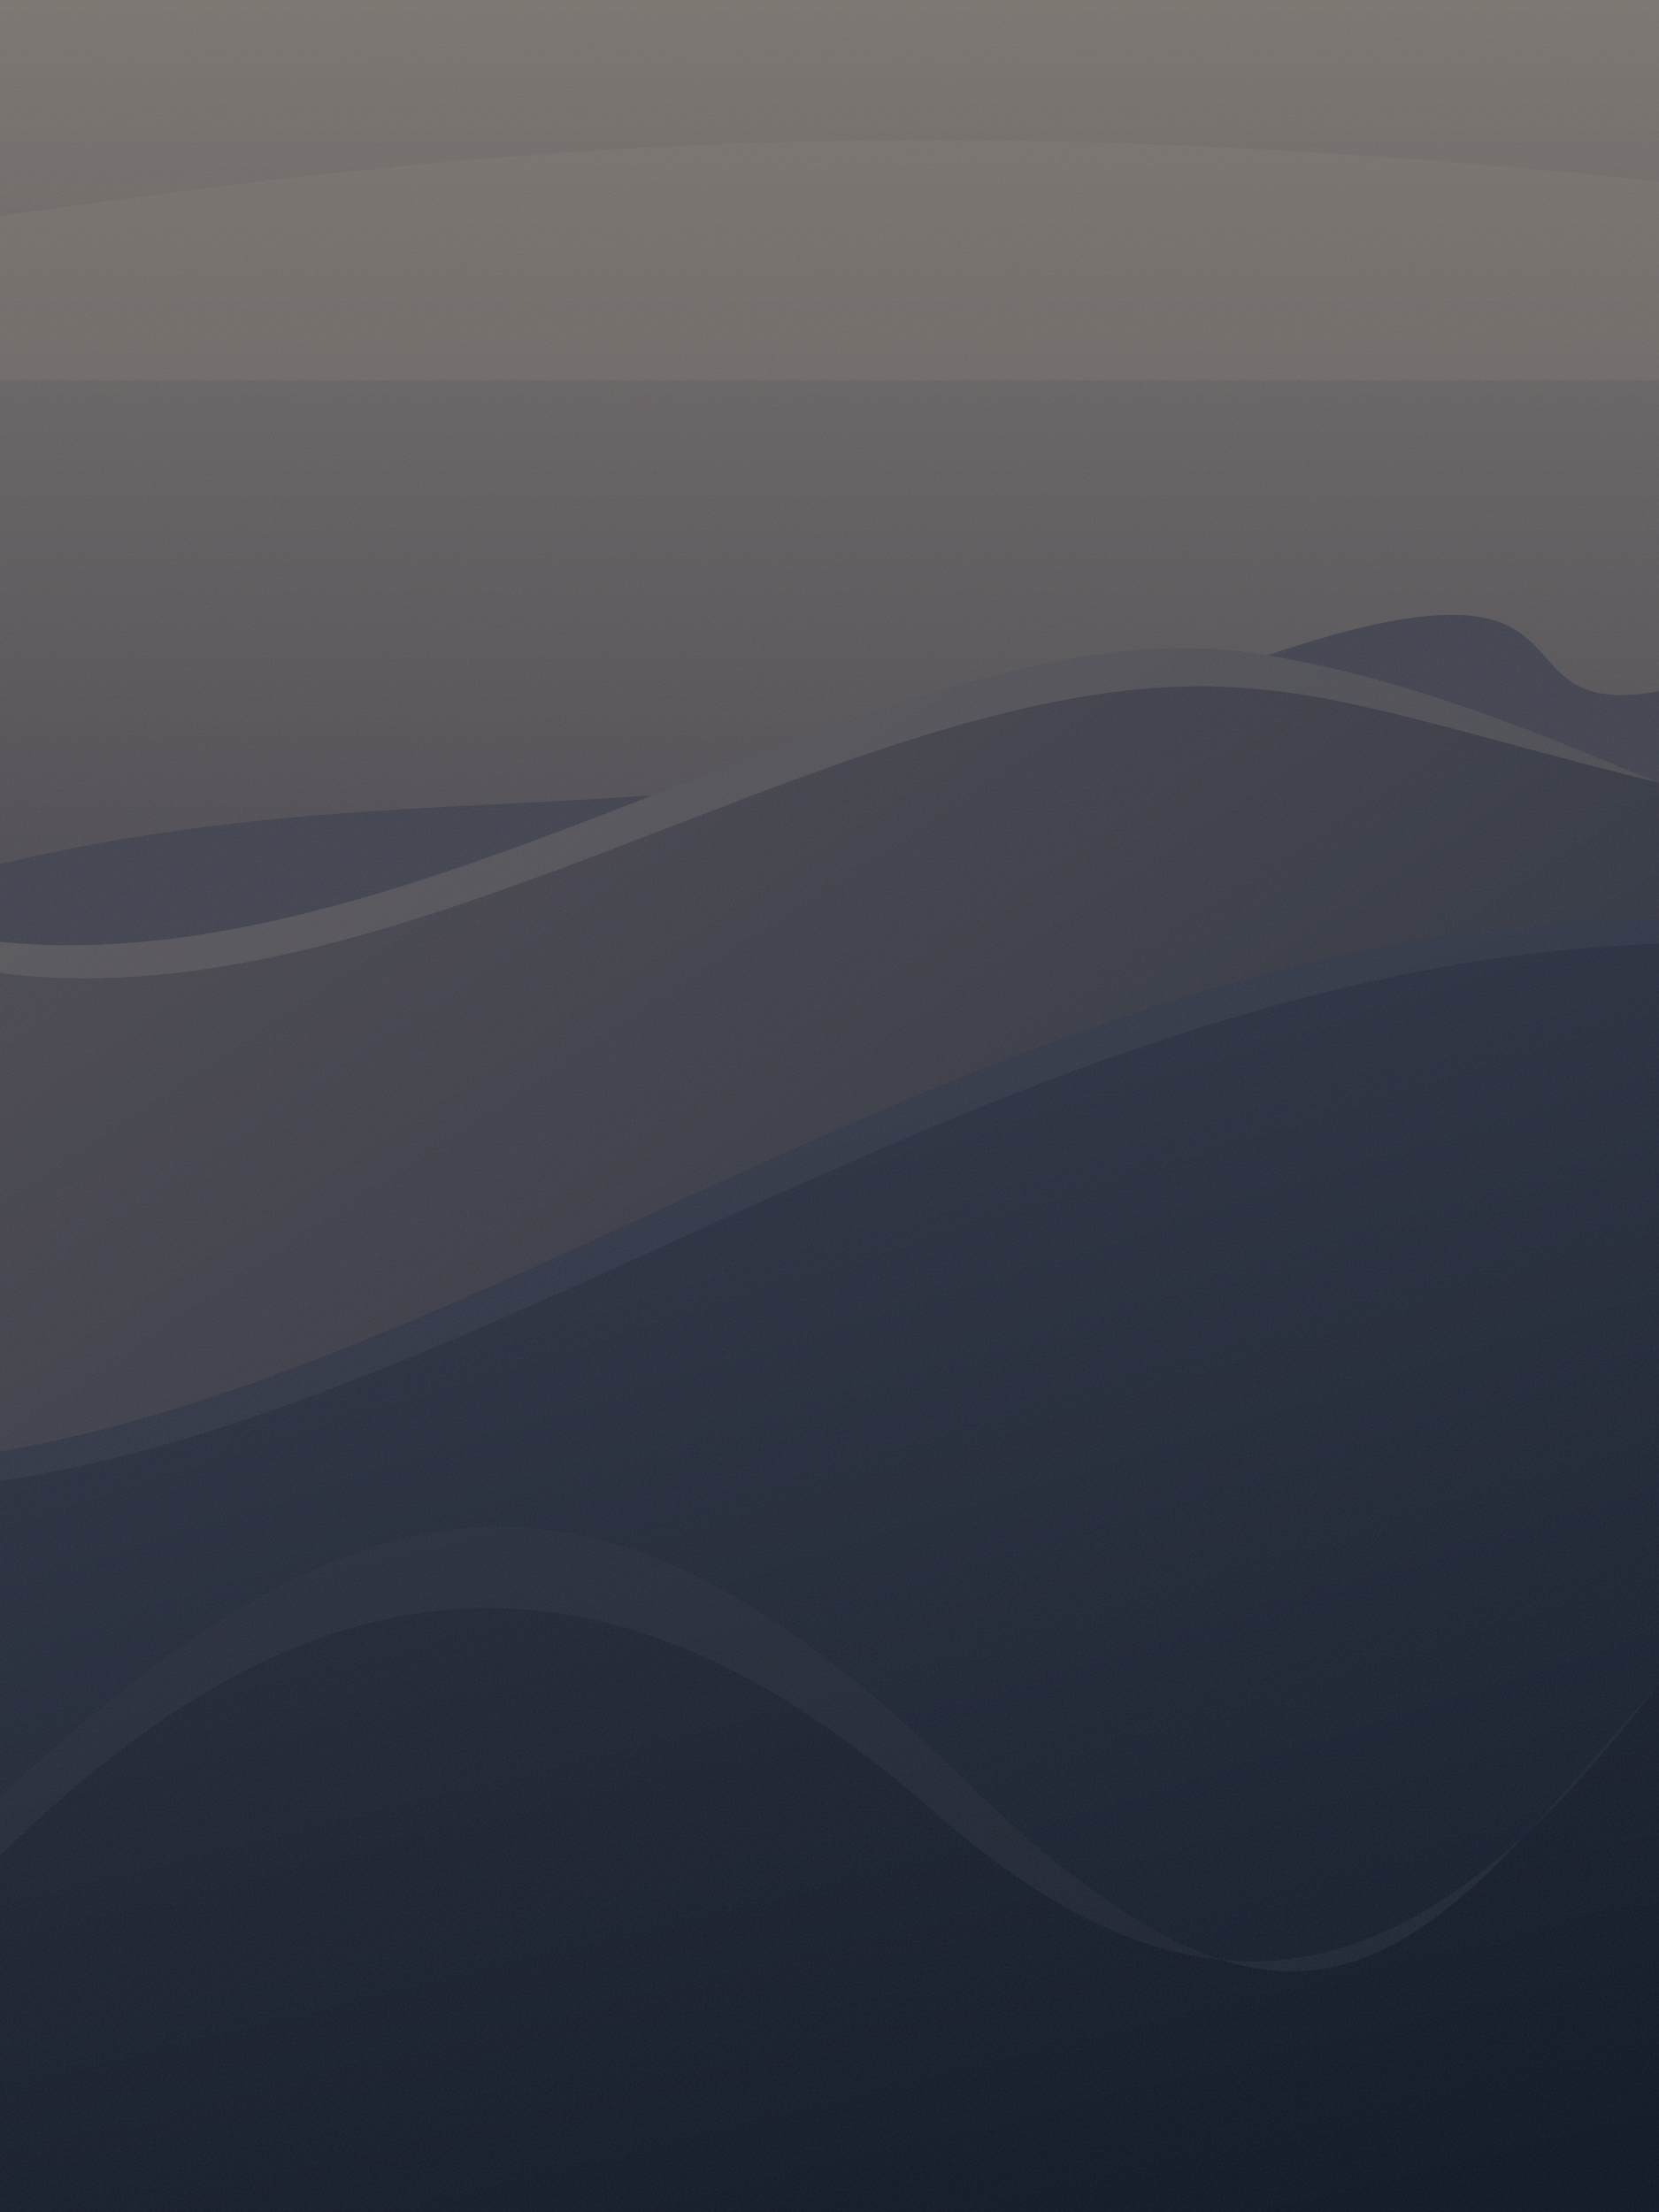
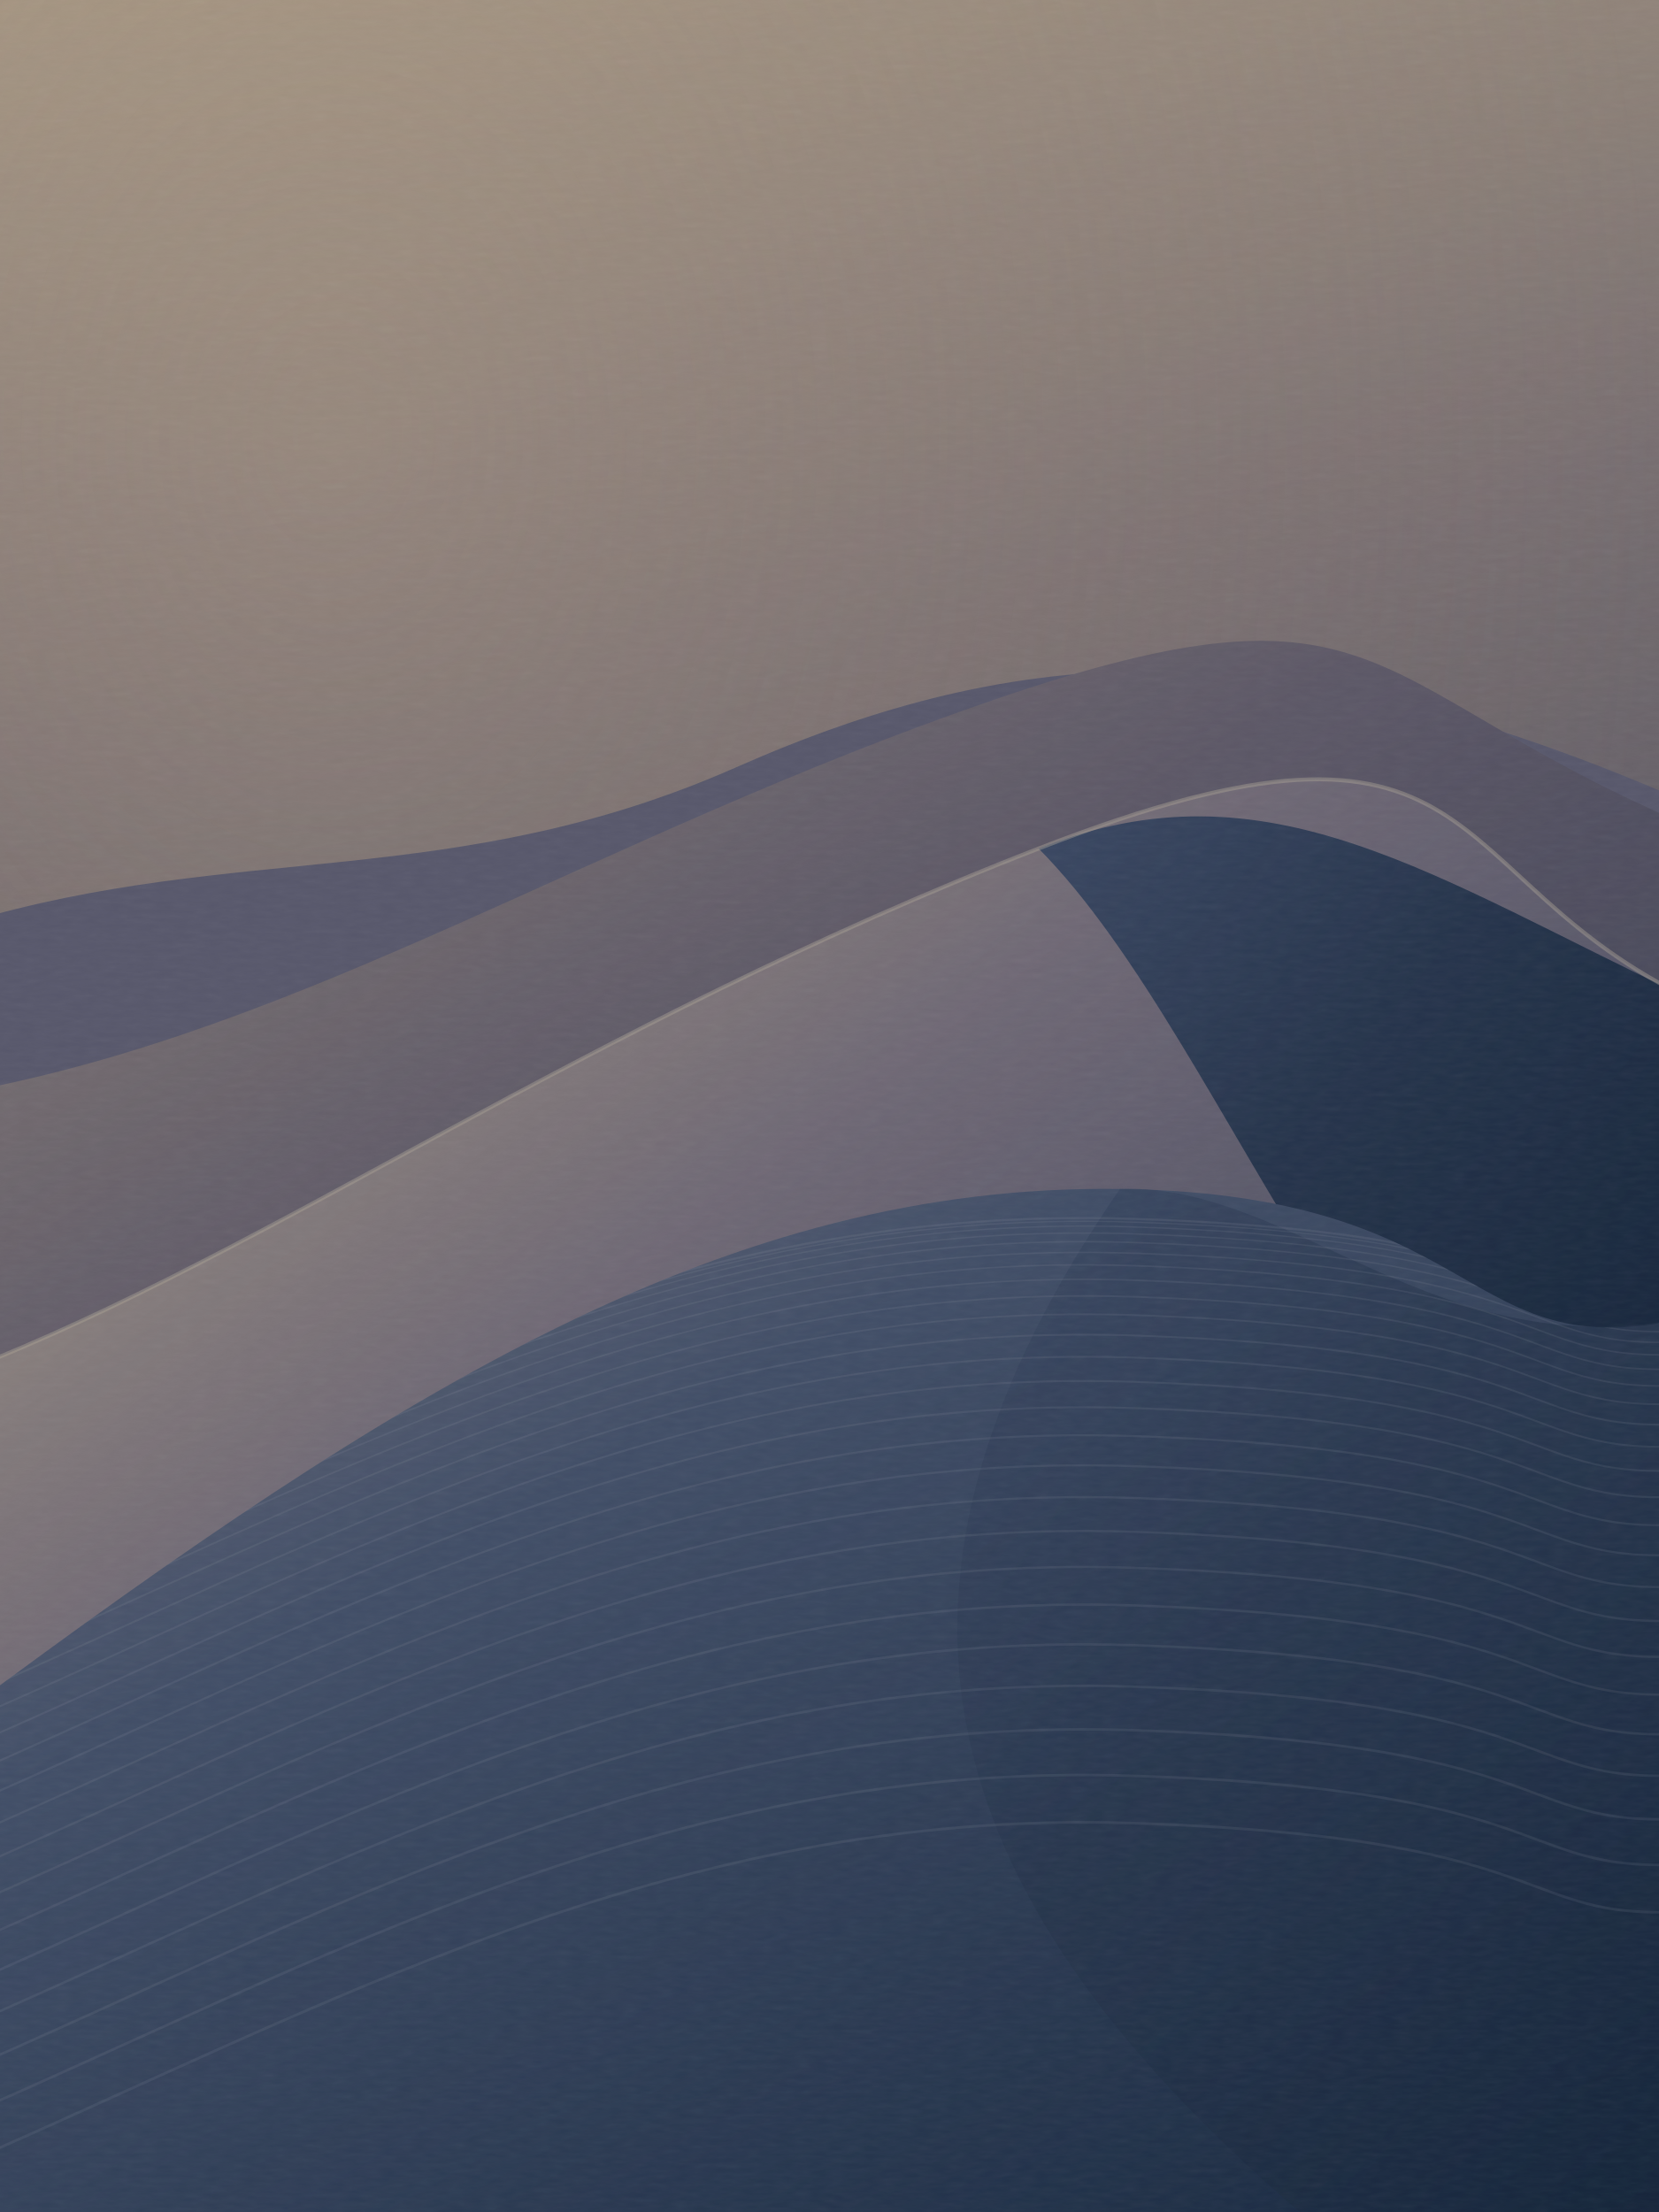
<svg xmlns="http://www.w3.org/2000/svg" width="960" height="1280" viewBox="0 0 960 1280">
  <defs>
-     <linearGradient id="sky" x2="0" y2="1">
-       <stop stop-color="#c5b5a5" />
-       <stop offset=".42" stop-color="#786e72" />
-       <stop offset="1" stop-color="#343e50" />
+     <linearGradient id="sky" x2=".12" y2="1">
+       <stop stop-color="#BAA78D" />
+       <stop offset=".32" stop-color="#8B7D7B" />
+       <stop offset="1" stop-color="#343E54" />
    </linearGradient>
-     <linearGradient id="far" x2=".7" y2="1">
-       <stop stop-color="#7e7378" />
-       <stop offset="1" stop-color="#303644" />
+     <radialGradient id="haze" cx=".2" cy=".2" r=".8">
+       <stop stop-color="#E4C6A0" stop-opacity=".3" />
+       <stop offset="1" stop-color="#D4B49A" stop-opacity="0" />
+     </radialGradient>
+     <linearGradient id="far" x1=".1" x2=".8" y2="1">
+       <stop stop-color="#988A81" />
+       <stop offset=".34" stop-color="#6B6370" />
+       <stop offset="1" stop-color="#2D354C" />
    </linearGradient>
-     <linearGradient id="ridge" x2=".4" y2="1">
-       <stop stop-color="#515467" />
-       <stop offset="1" stop-color="#1c2434" />
+     <linearGradient id="lit" x1=".08" y1=".05" x2=".94" y2="1">
+       <stop stop-color="#BCAB92" />
+       <stop offset=".34" stop-color="#7F7580" />
+       <stop offset=".71" stop-color="#4C5067" />
+       <stop offset="1" stop-color="#243449" />
    </linearGradient>
-     <linearGradient id="front" x1=".2" x2=".8" y2="1">
-       <stop stop-color="#343747" />
-       <stop offset="1" stop-color="#111928" />
+     <linearGradient id="shade" x2="1" y2="1">
+       <stop stop-color="#43506B" />
+       <stop offset=".4" stop-color="#29384F" />
+       <stop offset="1" stop-color="#122236" />
    </linearGradient>
-     <filter id="grain">
-       <feTurbulence type="fractalNoise" baseFrequency=".8" numOctaves="2" stitchTiles="stitch" />
+     <linearGradient id="near" x1="0" x2=".95" y2="1">
+       <stop stop-color="#7E7D88" />
+       <stop offset=".32" stop-color="#4A5770" />
+       <stop offset="1" stop-color="#182A41" />
+     </linearGradient>
+     <filter id="grain" x="0" y="0" width="100%" height="100%">
+       <feTurbulence type="fractalNoise" baseFrequency=".10 .35" numOctaves="2" seed="13" stitchTiles="stitch" />
+       <feColorMatrix type="saturate" values="0" />
    </filter>
+     <clipPath id="nearFace">
+       <path d="M-20 990C232 803 421 685 648 688S842 805 1000 756V1280H-20Z" />
+     </clipPath>
  </defs>
  <path fill="url(#sky)" d="M0 0H960V1280H0Z" />
-   <path fill="#d9c7b0" opacity=".24" d="M0 125C280 85 530 60 960 105V220H0Z" />
-   <path fill="#66636e" d="M0 500C250 440 430 495 690 395S850 420 960 400V1280H0Z" />
-   <path fill="url(#far)" d="M0 545C245 570 515 353 718 377C812 389 908 432 960 453V1280H0Z" />
-   <path fill="#bbb0a7" opacity=".35" d="M0 545C245 570 515 353 718 377C812 389 908 432 960 453C843 424 783 402 718 398C503 382 239 594 0 563Z" />
-   <path fill="url(#ridge)" d="M0 840C295 789 598 532 960 532V1280H0Z" />
-   <path fill="#767386" opacity=".25" d="M0 840C295 789 598 532 960 532V546C594 559 293 813 0 857Z" />
-   <path fill="url(#front)" d="M0 1040C213 840 351 827 556 1028S824 1130 960 974V1280H0Z" />
-   <path fill="#888694" opacity=".14" d="M0 1040C213 840 351 827 556 1028S824 1130 960 974C825 1153 701 1190 540 1048S207 868 0 1074Z" />
-   <path fill="#0e1826" opacity=".4" d="M0 0H960V1280H0Z" />
-   <path filter="url(#grain)" opacity=".065" d="M0 0H960V1280H0Z" />
+   <path fill="url(#haze)" d="M0 0H960V1280H0Z" />
+   <path fill="#656375" d="M-20 534C137 487 263 516 426 444S740 360 980 466V1280H-20Z" />
+   <path fill="url(#far)" d="M-20 632C179 595 345 484 575 405S787 398 980 479V1280H-20Z" />
+   <path fill="url(#lit)" d="M-20 793C156 725 336 594 601 491S829 508 980 579V1280H-20Z" />
+   <path fill="url(#shade)" d="M601 491C716 607 796 891 980 933V579C829 508 734 438 601 491Z" />
+   <path fill="none" stroke="#C8BCA8" stroke-opacity=".43" stroke-width="2.3" d="M-20 793C156 725 336 594 601 491S829 508 980 579" />
+   <path fill="url(#near)" d="M-20 990C232 803 421 685 648 688S842 805 1000 756V1280H-20Z" />
+   <path fill="url(#shade)" opacity=".64" d="M648 688C493 913 531 1090 752 1280H1000V756C842 805 754 684 648 688Z" />
+   <g clip-path="url(#nearFace)" fill="none" stroke="#B7BAC3" stroke-opacity=".12">
+     <path stroke-width="0.65" d="M-35 908.0C184 814.0 386 696.0 656 705.0S869 769.0 1000 754.0" />
+     <path stroke-width="0.69" d="M-35 908.6C184 814.6 386 696.6 656 705.6S869 769.6 1000 754.6" />
+     <path stroke-width="0.72" d="M-35 910.2C184 816.2 386 698.2 656 707.2S869 771.2 1000 756.2" />
+     <path stroke-width="0.76" d="M-35 913.0C184 819.0 386 701.0 656 710.0S869 774.0 1000 759.0" />
+     <path stroke-width="0.79" d="M-35 917.0C184 823.0 386 705.0 656 714.0S869 778.0 1000 763.0" />
+     <path stroke-width="0.83" d="M-35 922.0C184 828.0 386 710.0 656 719.0S869 783.0 1000 768.0" />
+     <path stroke-width="0.86" d="M-35 928.2C184 834.2 386 716.2 656 725.2S869 789.2 1000 774.2" />
+     <path stroke-width="0.90" d="M-35 935.4C184 841.4 386 723.4 656 732.4S869 796.4 1000 781.4" />
+     <path stroke-width="0.93" d="M-35 943.8C184 849.8 386 731.8 656 740.8S869 804.8 1000 789.8" />
+     <path stroke-width="0.97" d="M-35 953.4C184 859.4 386 741.4 656 750.4S869 814.4 1000 799.4" />
+     <path stroke-width="1.00" d="M-35 964.0C184 870.0 386 752.0 656 761.0S869 825.0 1000 810.0" />
+     <path stroke-width="1.04" d="M-35 975.8C184 881.8 386 763.8 656 772.8S869 836.8 1000 821.8" />
+     <path stroke-width="1.07" d="M-35 988.6C184 894.6 386 776.6 656 785.6S869 849.6 1000 834.6" />
+     <path stroke-width="1.10" d="M-35 1002.6C184 908.6 386 790.6 656 799.6S869 863.6 1000 848.6" />
+     <path stroke-width="1.14" d="M-35 1017.8C184 923.8 386 805.8 656 814.8S869 878.8 1000 863.8" />
+     <path stroke-width="1.18" d="M-35 1034.0C184 940.0 386 822.0 656 831.0S869 895.0 1000 880.0" />
+     <path stroke-width="1.21" d="M-35 1051.4C184 957.4 386 839.4 656 848.4S869 912.4 1000 897.4" />
+     <path stroke-width="1.25" d="M-35 1069.8C184 975.8 386 857.8 656 866.8S869 930.8 1000 915.8" />
+     <path stroke-width="1.28" d="M-35 1089.4C184 995.4 386 877.4 656 886.4S869 950.4 1000 935.4" />
+     <path stroke-width="1.31" d="M-35 1110.2C184 1016.2 386 898.2 656 907.2S869 971.2 1000 956.2" />
+     <path stroke-width="1.35" d="M-35 1132.0C184 1038.0 386 920.0 656 929.0S869 993.0 1000 978.0" />
+     <path stroke-width="1.39" d="M-35 1155.0C184 1061.0 386 943.0 656 952.0S869 1016.0 1000 1001.0" />
+     <path stroke-width="1.42" d="M-35 1179.0C184 1085.0 386 967.0 656 976.0S869 1040.0 1000 1025.0" />
+     <path stroke-width="1.46" d="M-35 1204.2C184 1110.2 386 992.2 656 1001.2S869 1065.2 1000 1050.2" />
+     <path stroke-width="1.49" d="M-35 1230.6C184 1136.6 386 1018.6 656 1027.6S869 1091.6 1000 1076.6" />
+     <path stroke-width="1.53" d="M-35 1258.0C184 1164.0 386 1046.0 656 1055.0S869 1119.0 1000 1104.0" />
+   </g>
+   <path fill="#111F33" fill-opacity=".16" d="M0 0H960V1280H0Z" />
+   <path filter="url(#grain)" opacity=".057" d="M0 0H960V1280H0Z" />
</svg>
